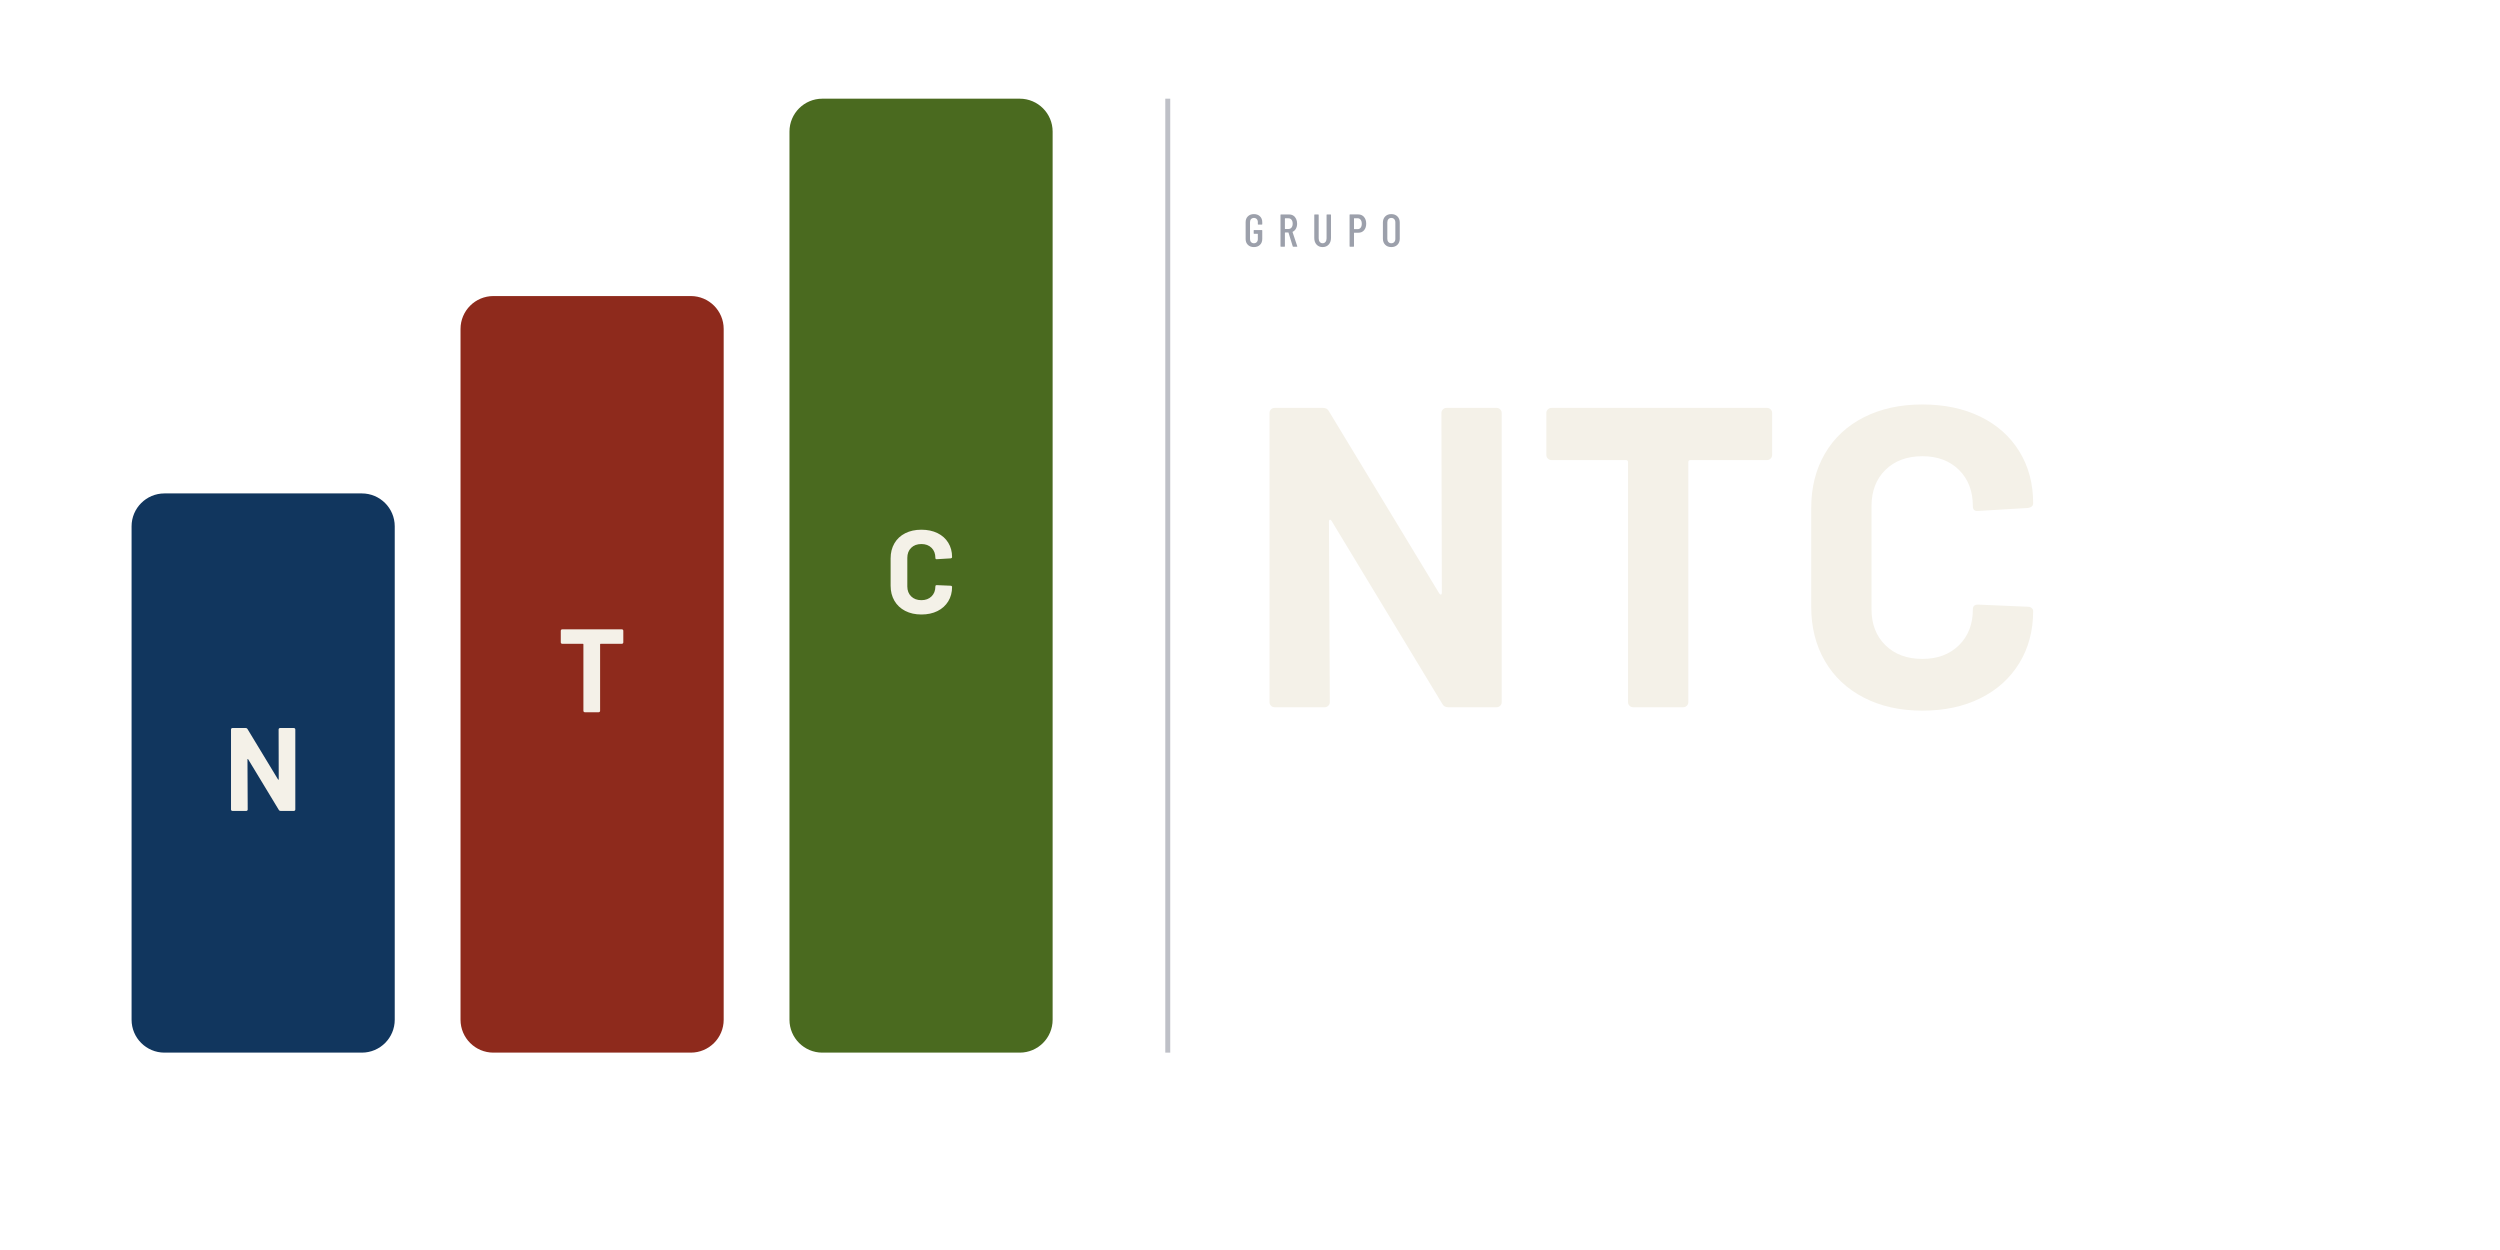
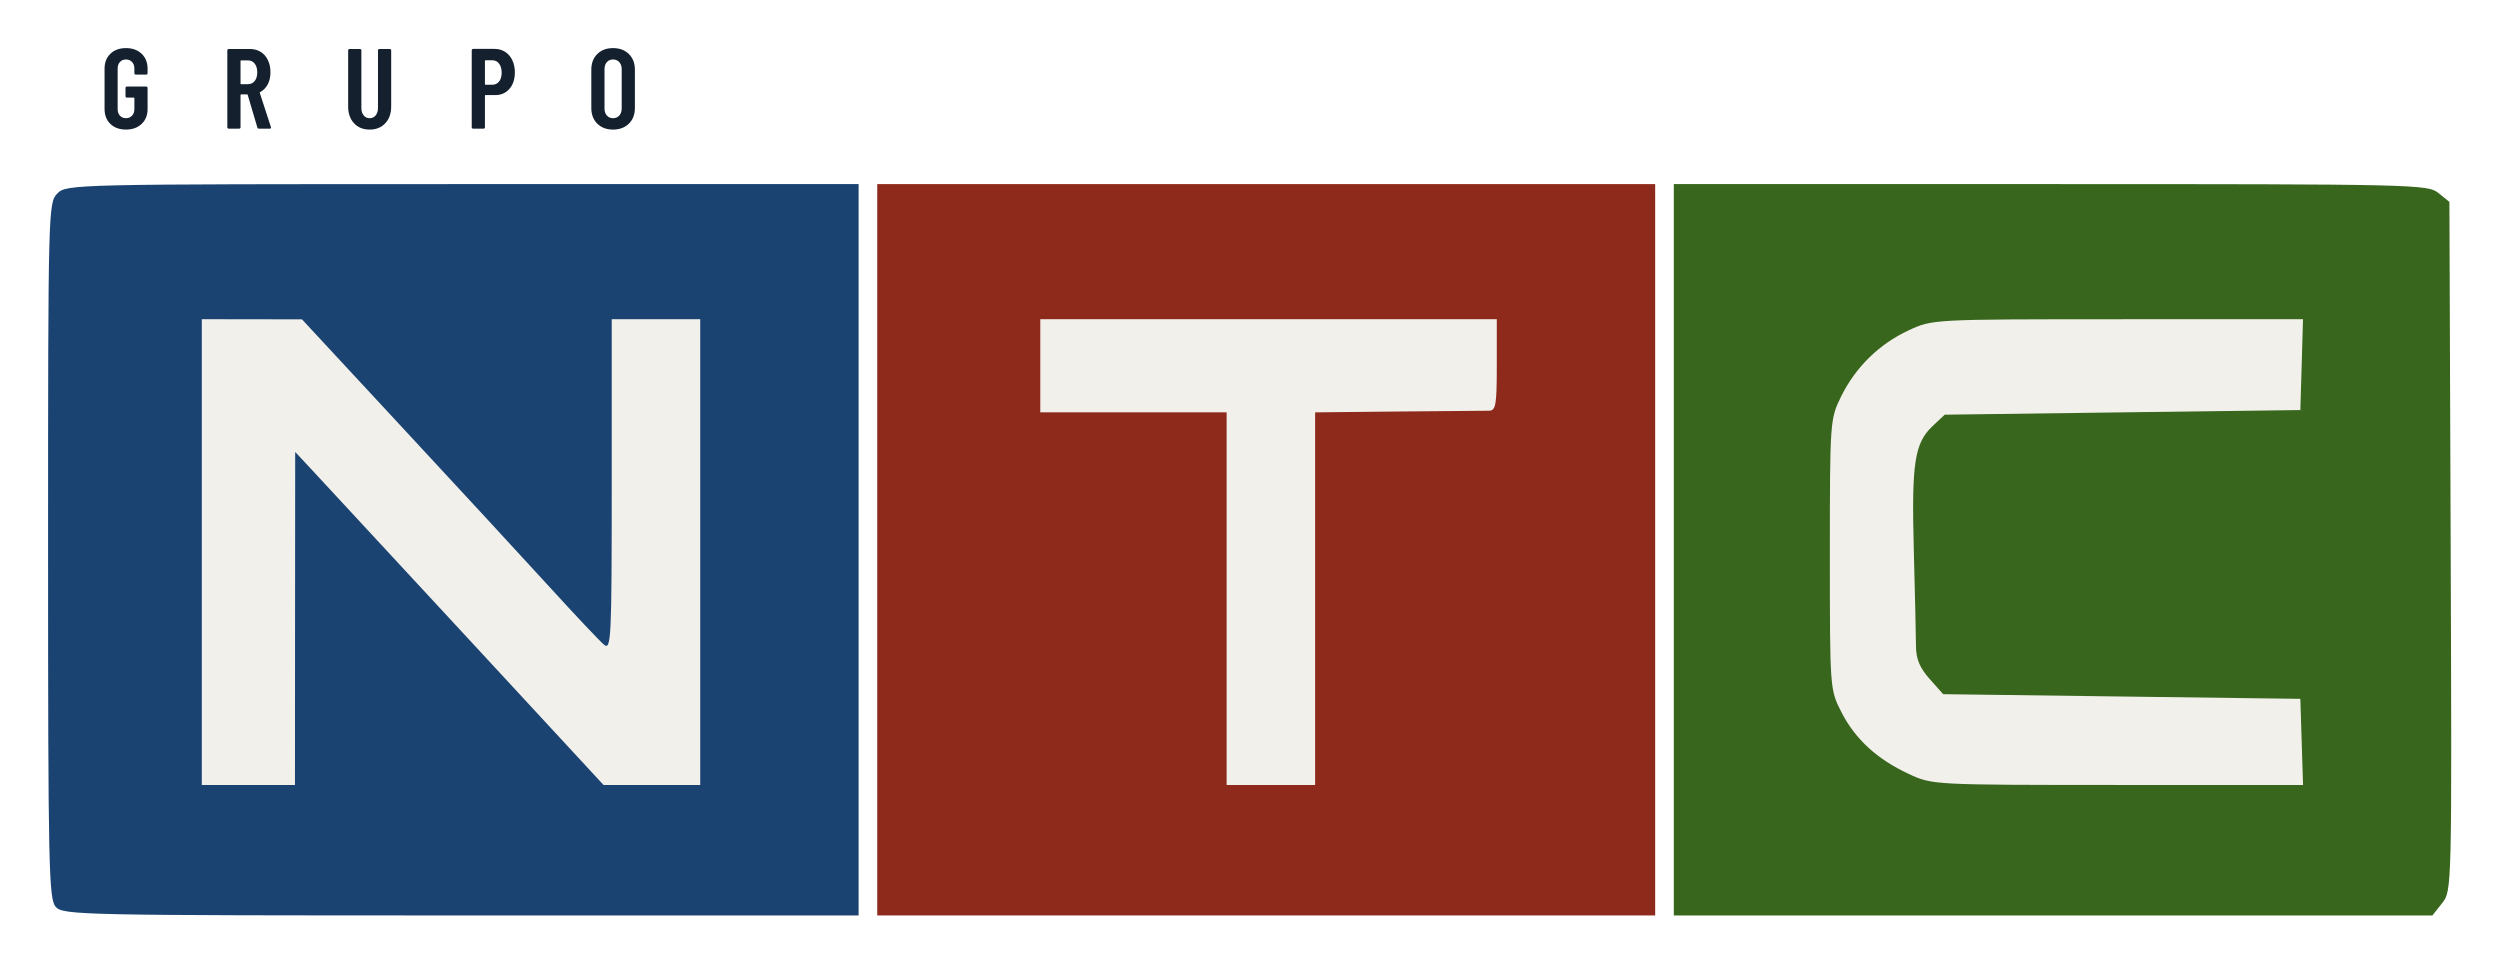
- <svg xmlns="http://www.w3.org/2000/svg" viewBox="0 0 760 380" preserveAspectRatio="xMidYMid meet">
-   <rect x="40" y="150" width="80" height="170" rx="10" fill="#11365E" />
-   <g fill="#F4F1E8" transform="translate(68.03,246.52)">
-     <path transform="translate(0,0) scale(0.036,-0.036)" d="M475 700H592Q597 700 600.5 696.5Q604 693 604 688V12Q604 7 600.5 3.5Q597 0 592 0H479Q469 0 465 8L206 436Q204 439 202.0 438.5Q200 438 200 434L202 12Q202 7 198.5 3.5Q195 0 190 0H73Q68 0 64.5 3.5Q61 7 61 12V688Q61 693 64.5 696.5Q68 700 73 700H186Q196 700 200 692L458 266Q460 263 462.0 263.5Q464 264 464 268L463 688Q463 693 466.5 696.5Q470 700 475 700Z" />
-   </g>
-   <rect x="140" y="90" width="80" height="230" rx="10" fill="#8E2A1C" />
-   <g fill="#F4F1E8" transform="translate(169.47,216.52)">
-     <path transform="translate(0,0) scale(0.036,-0.036)" d="M556 688V590Q556 585 552.5 581.5Q549 578 544 578H365Q360 578 360 573V12Q360 7 356.5 3.5Q353 0 348 0H231Q226 0 222.5 3.5Q219 7 219 12V573Q219 578 214 578H40Q35 578 31.5 581.5Q28 585 28 590V688Q28 693 31.5 696.5Q35 700 40 700H544Q549 700 552.5 696.5Q556 693 556 688Z" />
-   </g>
-   <rect x="240" y="30" width="80" height="290" rx="10" fill="#4A6A1F" />
-   <g fill="#F4F1E8" transform="translate(269.056,186.52)">
-     <path transform="translate(0,0) scale(0.036,-0.036)" d="M47 235V466Q47 538 79.0 593.0Q111 648 170.0 678.0Q229 708 307 708Q384 708 442.5 679.5Q501 651 533.5 598.5Q566 546 566 477Q566 468 554 466L437 459H435Q425 459 425 470Q425 523 392.5 555.0Q360 587 307 587Q253 587 220.5 555.0Q188 523 188 470V229Q188 177 220.5 145.0Q253 113 307 113Q360 113 392.5 145.0Q425 177 425 229Q425 240 437 240L554 235Q559 235 562.5 232.0Q566 229 566 225Q566 156 533.5 103.0Q501 50 442.5 21.0Q384 -8 307 -8Q229 -8 170.0 22.5Q111 53 79.0 108.0Q47 163 47 235Z" />
-   </g>
-   <line x1="355" y1="30" x2="355" y2="320" stroke="#7E8290" stroke-width="1.5" stroke-opacity="0.5" />
-   <g fill="#9CA0AB" transform="translate(378,75)">
-     <path transform="translate(0,0) scale(0.014,-0.014)" d="M48 167V533Q48 612 97.5 660.0Q147 708 228 708Q309 708 359.0 660.0Q409 612 409 532V490Q409 480 399 480H323Q313 480 313 490V534Q313 575 289.5 600.0Q266 625 228 625Q190 625 166.5 600.0Q143 575 143 534V166Q143 125 166.5 100.0Q190 75 228 75Q266 75 289.5 100.0Q313 125 313 166V276Q313 280 309 280H233Q223 280 223 290V352Q223 362 233 362H399Q409 362 409 352V167Q409 88 359.0 40.0Q309 -8 228 -8Q147 -8 97.5 40.0Q48 88 48 167Z" />
-     <path transform="translate(10.398,0) scale(0.014,-0.014)" d="M328 8 236 306Q235 309 232 309H162Q158 309 158 305V10Q158 0 148 0H72Q62 0 62 10V690Q62 700 72 700H251Q302 700 341.0 675.0Q380 650 401.5 604.5Q423 559 423 501Q423 438 397.0 391.5Q371 345 326 324Q323 321 324 318L426 11L427 7Q427 0 418 0H340Q331 0 328 8ZM158 613V389Q158 385 162 385H236Q277 385 302.0 416.5Q327 448 327 500Q327 554 302.0 585.5Q277 617 236 617H162Q158 617 158 613Z" />
-     <path transform="translate(20.74,0) scale(0.014,-0.014)" d="M57 190V690Q57 700 67 700H143Q153 700 153 690V180Q153 133 176.5 104.0Q200 75 238 75Q277 75 300.5 104.0Q324 133 324 180V690Q324 700 334 700H410Q420 700 420 690V190Q420 101 370.0 46.5Q320 -8 238 -8Q156 -8 106.5 46.5Q57 101 57 190Z" />
-     <path transform="translate(31.418,0) scale(0.014,-0.014)" d="M422 500Q422 412 376.0 358.0Q330 304 255 304H161Q157 304 157 300V10Q157 0 147 0H71Q61 0 61 10V691Q61 701 71 701H250Q327 701 374.5 645.5Q422 590 422 500ZM326 498Q326 553 301.0 585.5Q276 618 235 618H161Q157 618 157 614V385Q157 381 161 381H235Q276 381 301.0 412.5Q326 444 326 498Z" />
-     <path transform="translate(41.732,0) scale(0.014,-0.014)" d="M48 175V524Q48 607 98.0 657.5Q148 708 230 708Q313 708 363.5 657.5Q414 607 414 524V175Q414 92 363.5 42.0Q313 -8 230 -8Q148 -8 98.0 42.0Q48 92 48 175ZM318 171V529Q318 572 294.0 598.5Q270 625 230 625Q191 625 167.5 598.5Q144 572 144 529V171Q144 128 167.5 101.5Q191 75 230 75Q270 75 294.0 101.5Q318 128 318 171Z" />
-   </g>
-   <g fill="#F4F1E8" transform="translate(378,215)">
-     <path transform="translate(0,0) scale(0.13,-0.13)" d="M475 700H592Q597 700 600.5 696.5Q604 693 604 688V12Q604 7 600.5 3.5Q597 0 592 0H479Q469 0 465 8L206 436Q204 439 202.0 438.5Q200 438 200 434L202 12Q202 7 198.5 3.5Q195 0 190 0H73Q68 0 64.5 3.5Q61 7 61 12V688Q61 693 64.5 696.5Q68 700 73 700H186Q196 700 200 692L458 266Q460 263 462.0 263.5Q464 264 464 268L463 688Q463 693 466.5 696.5Q470 700 475 700Z" />
-     <path transform="translate(88.45,0) scale(0.13,-0.13)" d="M556 688V590Q556 585 552.5 581.5Q549 578 544 578H365Q360 578 360 573V12Q360 7 356.5 3.5Q353 0 348 0H231Q226 0 222.5 3.5Q219 7 219 12V573Q219 578 214 578H40Q35 578 31.5 581.5Q28 585 28 590V688Q28 693 31.5 696.5Q35 700 40 700H544Q549 700 552.5 696.5Q556 693 556 688Z" />
-     <path transform="translate(166.5,0) scale(0.13,-0.13)" d="M47 235V466Q47 538 79.0 593.0Q111 648 170.0 678.0Q229 708 307 708Q384 708 442.5 679.5Q501 651 533.5 598.5Q566 546 566 477Q566 468 554 466L437 459H435Q425 459 425 470Q425 523 392.5 555.0Q360 587 307 587Q253 587 220.5 555.0Q188 523 188 470V229Q188 177 220.5 145.0Q253 113 307 113Q360 113 392.5 145.0Q425 177 425 229Q425 240 437 240L554 235Q559 235 562.5 232.0Q566 229 566 225Q566 156 533.5 103.0Q501 50 442.5 21.0Q384 -8 307 -8Q229 -8 170.0 22.5Q111 53 79.0 108.0Q47 163 47 235Z" />
+ <svg xmlns="http://www.w3.org/2000/svg" width="4870" height="1877" viewBox="-93.66 -95.43 4870.35 1877.04">
+   <path style="stroke-width:0;fill-rule:nonzero" transform="matrix(9.074939 0 0 9.074973 2340.846 843.9725) matrix(1 0 0 1 0 0)  translate(-511.9462, -491)" fill="#1A4372" d="M 255.65 582.17 C 254.15 580.50 254.00 573.75 254.00 505.67 C 254.00 432.33 254.04 430.96 256.00 429.00 C 257.97 427.03 259.33 427.00 343.00 427.00 L 428.00 427.00 L 428.00 505.50 L 428.00 584.00 L 342.65 584.00 C 261.24 584.00 257.23 583.92 255.65 582.17 Z " />
+   <path style="stroke-width:0;fill-rule:nonzero" transform="matrix(9.074939 0 0 9.074973 2340.846 843.9725) matrix(1 0 0 1 0 0)  translate(-511.9462, -491)" fill="#F2F0EA" d="M 307.02 520.25 L 307.05 484.50 L 311.27 489.03 C 313.60 491.52 328.49 507.61 344.38 524.78 L 373.25 556.00 L 383.63 556.00 L 394.00 556.00 L 394.00 506.00 L 394.00 456.00 L 384.50 456.00 L 375.00 456.00 L 375.00 491.62 C 375.00 524.66 374.88 527.15 373.34 525.87 C 372.43 525.12 367.18 519.55 361.66 513.50 C 356.14 507.45 341.93 492.05 330.06 479.27 L 308.50 456.03 L 297.75 456.02 L 287.00 456.00 L 287.00 506.00 L 287.00 556.00 L 297.00 556.00 L 307.00 556.00 L 307.02 520.25 Z " />
+   <path style="stroke-width:0;fill-rule:nonzero" transform="matrix(9.074939 0 0 9.074973 2340.846 843.9725) matrix(1 0 0 1 0 0)  translate(-511.9462, -491)" fill="#8E2A1C" d="M 432.00 505.50 L 432.00 427.00 L 515.50 427.00 L 599.00 427.00 L 599.00 505.50 L 599.00 584.00 L 515.50 584.00 L 432.00 584.00 L 432.00 505.50 Z " />
+   <path style="stroke-width:0;fill-rule:nonzero" transform="matrix(9.074939 0 0 9.074973 2340.846 843.9725) matrix(1 0 0 1 0 0)  translate(-511.9462, -491)" fill="#F2F0EA" d="M 526.00 516.00 L 526.00 476.00 L 543.75 475.82 C 553.51 475.72 562.29 475.65 563.25 475.65 C 564.80 475.66 565.00 474.53 565.00 465.83 L 565.00 456.00 L 516.00 456.00 L 467.00 456.00 L 467.00 466.00 L 467.00 476.00 L 487.00 476.00 L 507.00 476.00 L 507.00 516.00 L 507.00 556.00 L 516.50 556.00 L 526.00 556.00 L 526.00 516.00 Z " />
+   <path style="stroke-width:0;fill-rule:nonzero" transform="matrix(9.074939 0 0 9.074973 2340.846 843.9725) matrix(1 0 0 1 0 0)  translate(-511.9462, -491)" fill="#37661C" d="M 603.00 505.50 L 603.00 427.00 L 683.89 427.00 C 762.04 427.00 764.86 427.06 767.14 428.91 L 769.50 430.82 L 769.77 504.75 C 770.04 578.45 770.03 578.69 767.95 581.34 L 765.85 584.00 L 684.43 584.00 L 603.00 584.00 L 603.00 505.50 Z " />
+   <path style="stroke-width:0;fill-rule:nonzero" transform="matrix(9.074939 0 0 9.074973 2340.846 843.9725) matrix(1 0 0 1 0 0)  translate(-511.9462, -491)" fill="#F2F0EA" d="M 737.79 546.75 L 737.50 537.50 L 699.17 537.00 L 660.83 536.50 L 657.92 533.23 C 655.81 530.87 655.00 528.93 654.99 526.23 C 654.98 524.18 654.77 514.85 654.52 505.50 C 654.02 486.89 654.67 482.60 658.57 478.93 L 661.16 476.50 L 699.33 476.00 L 737.50 475.50 L 737.79 465.75 L 738.07 456.00 L 698.29 456.01 C 658.51 456.02 658.50 456.02 653.40 458.40 C 647.06 461.35 642.01 466.31 638.89 472.64 C 636.54 477.43 636.50 477.94 636.50 506.50 C 636.50 535.38 636.51 535.52 638.97 540.34 C 641.95 546.16 646.61 550.44 653.43 553.62 C 658.49 555.98 658.59 555.98 698.29 555.99 L 738.08 556.00 L 737.79 546.75 Z " />
+   <g fill="#14202E">
+     <path transform="translate(100.7318,155.1846) scale(0.2216878,-0.2216878)" d="M42 173V527Q42 609 93.5 658.5Q145 708 230 708Q315 708 367.5 658.5Q420 609 420 526V487Q420 482 416.5 478.5Q413 475 408 475H316Q311 475 307.5 478.5Q304 482 304 487V528Q304 564 283.5 586.0Q263 608 230 608Q197 608 177.0 586.0Q157 564 157 528V172Q157 136 177.0 114.0Q197 92 230 92Q263 92 283.5 114.0Q304 136 304 172V268Q304 273 299 273H238Q233 273 229.5 276.5Q226 280 226 285V358Q226 363 229.5 366.5Q233 370 238 370H408Q413 370 416.5 366.5Q420 363 420 358V173Q420 91 367.5 41.5Q315 -8 230 -8Q145 -8 93.5 41.5Q42 91 42 173Z" />
+     <path transform="translate(337.2419,155.1846) scale(0.2216878,-0.2216878)" d="M318 10 233 297Q231 301 228 301H175Q170 301 170 296V12Q170 7 166.5 3.5Q163 0 158 0H66Q61 0 57.5 3.5Q54 7 54 12V688Q54 693 57.5 696.5Q61 700 66 700H254Q307 700 347.5 674.5Q388 649 410.5 602.5Q433 556 433 496Q433 434 409.0 389.0Q385 344 342 321Q338 320 339 315L437 14Q438 12 438 9Q438 0 427 0H331Q321 0 318 10ZM170 595V396Q170 391 175 391H236Q272 391 294.5 419.0Q317 447 317 495Q317 543 294.5 571.5Q272 600 236 600H175Q170 600 170 595Z" />
+     <path transform="translate(573.5303,155.1846) scale(0.2216878,-0.2216878)" d="M50 194V688Q50 693 53.5 696.5Q57 700 62 700H154Q159 700 162.5 696.5Q166 693 166 688V182Q166 142 186.0 117.0Q206 92 239 92Q272 92 292.0 117.0Q312 142 312 182V688Q312 693 315.5 696.5Q319 700 324 700H416Q421 700 424.5 696.5Q428 693 428 688V194Q428 103 376.0 47.5Q324 -8 239 -8Q153 -8 101.5 47.5Q50 103 50 194Z" />
+     <path transform="translate(813.5874,155.1846) scale(0.2216878,-0.2216878)" d="M432 495Q432 405 384.5 350.0Q337 295 259 295H174Q169 295 169 290V12Q169 7 165.5 3.5Q162 0 157 0H65Q60 0 56.5 3.5Q53 7 53 12V689Q53 694 56.5 697.5Q60 701 65 701H253Q306 701 346.5 675.0Q387 649 409.5 602.0Q432 555 432 495ZM316 492Q316 542 293.5 571.5Q271 601 234 601H174Q169 601 169 596V391Q169 386 174 386H234Q271 386 293.5 414.5Q316 443 316 492Z" />
+     <path transform="translate(1048.989,155.1846) scale(0.2216878,-0.2216878)" d="M42 182V518Q42 604 94.5 656.0Q147 708 233 708Q319 708 372.0 656.0Q425 604 425 518V182Q425 96 372.0 44.0Q319 -8 233 -8Q147 -8 94.5 44.0Q42 96 42 182ZM309 177V523Q309 561 288.0 584.5Q267 608 233 608Q199 608 178.5 584.5Q158 561 158 523V177Q158 139 178.5 115.5Q199 92 233 92Q267 92 288.0 115.5Q309 139 309 177Z" />
  </g>
</svg>
